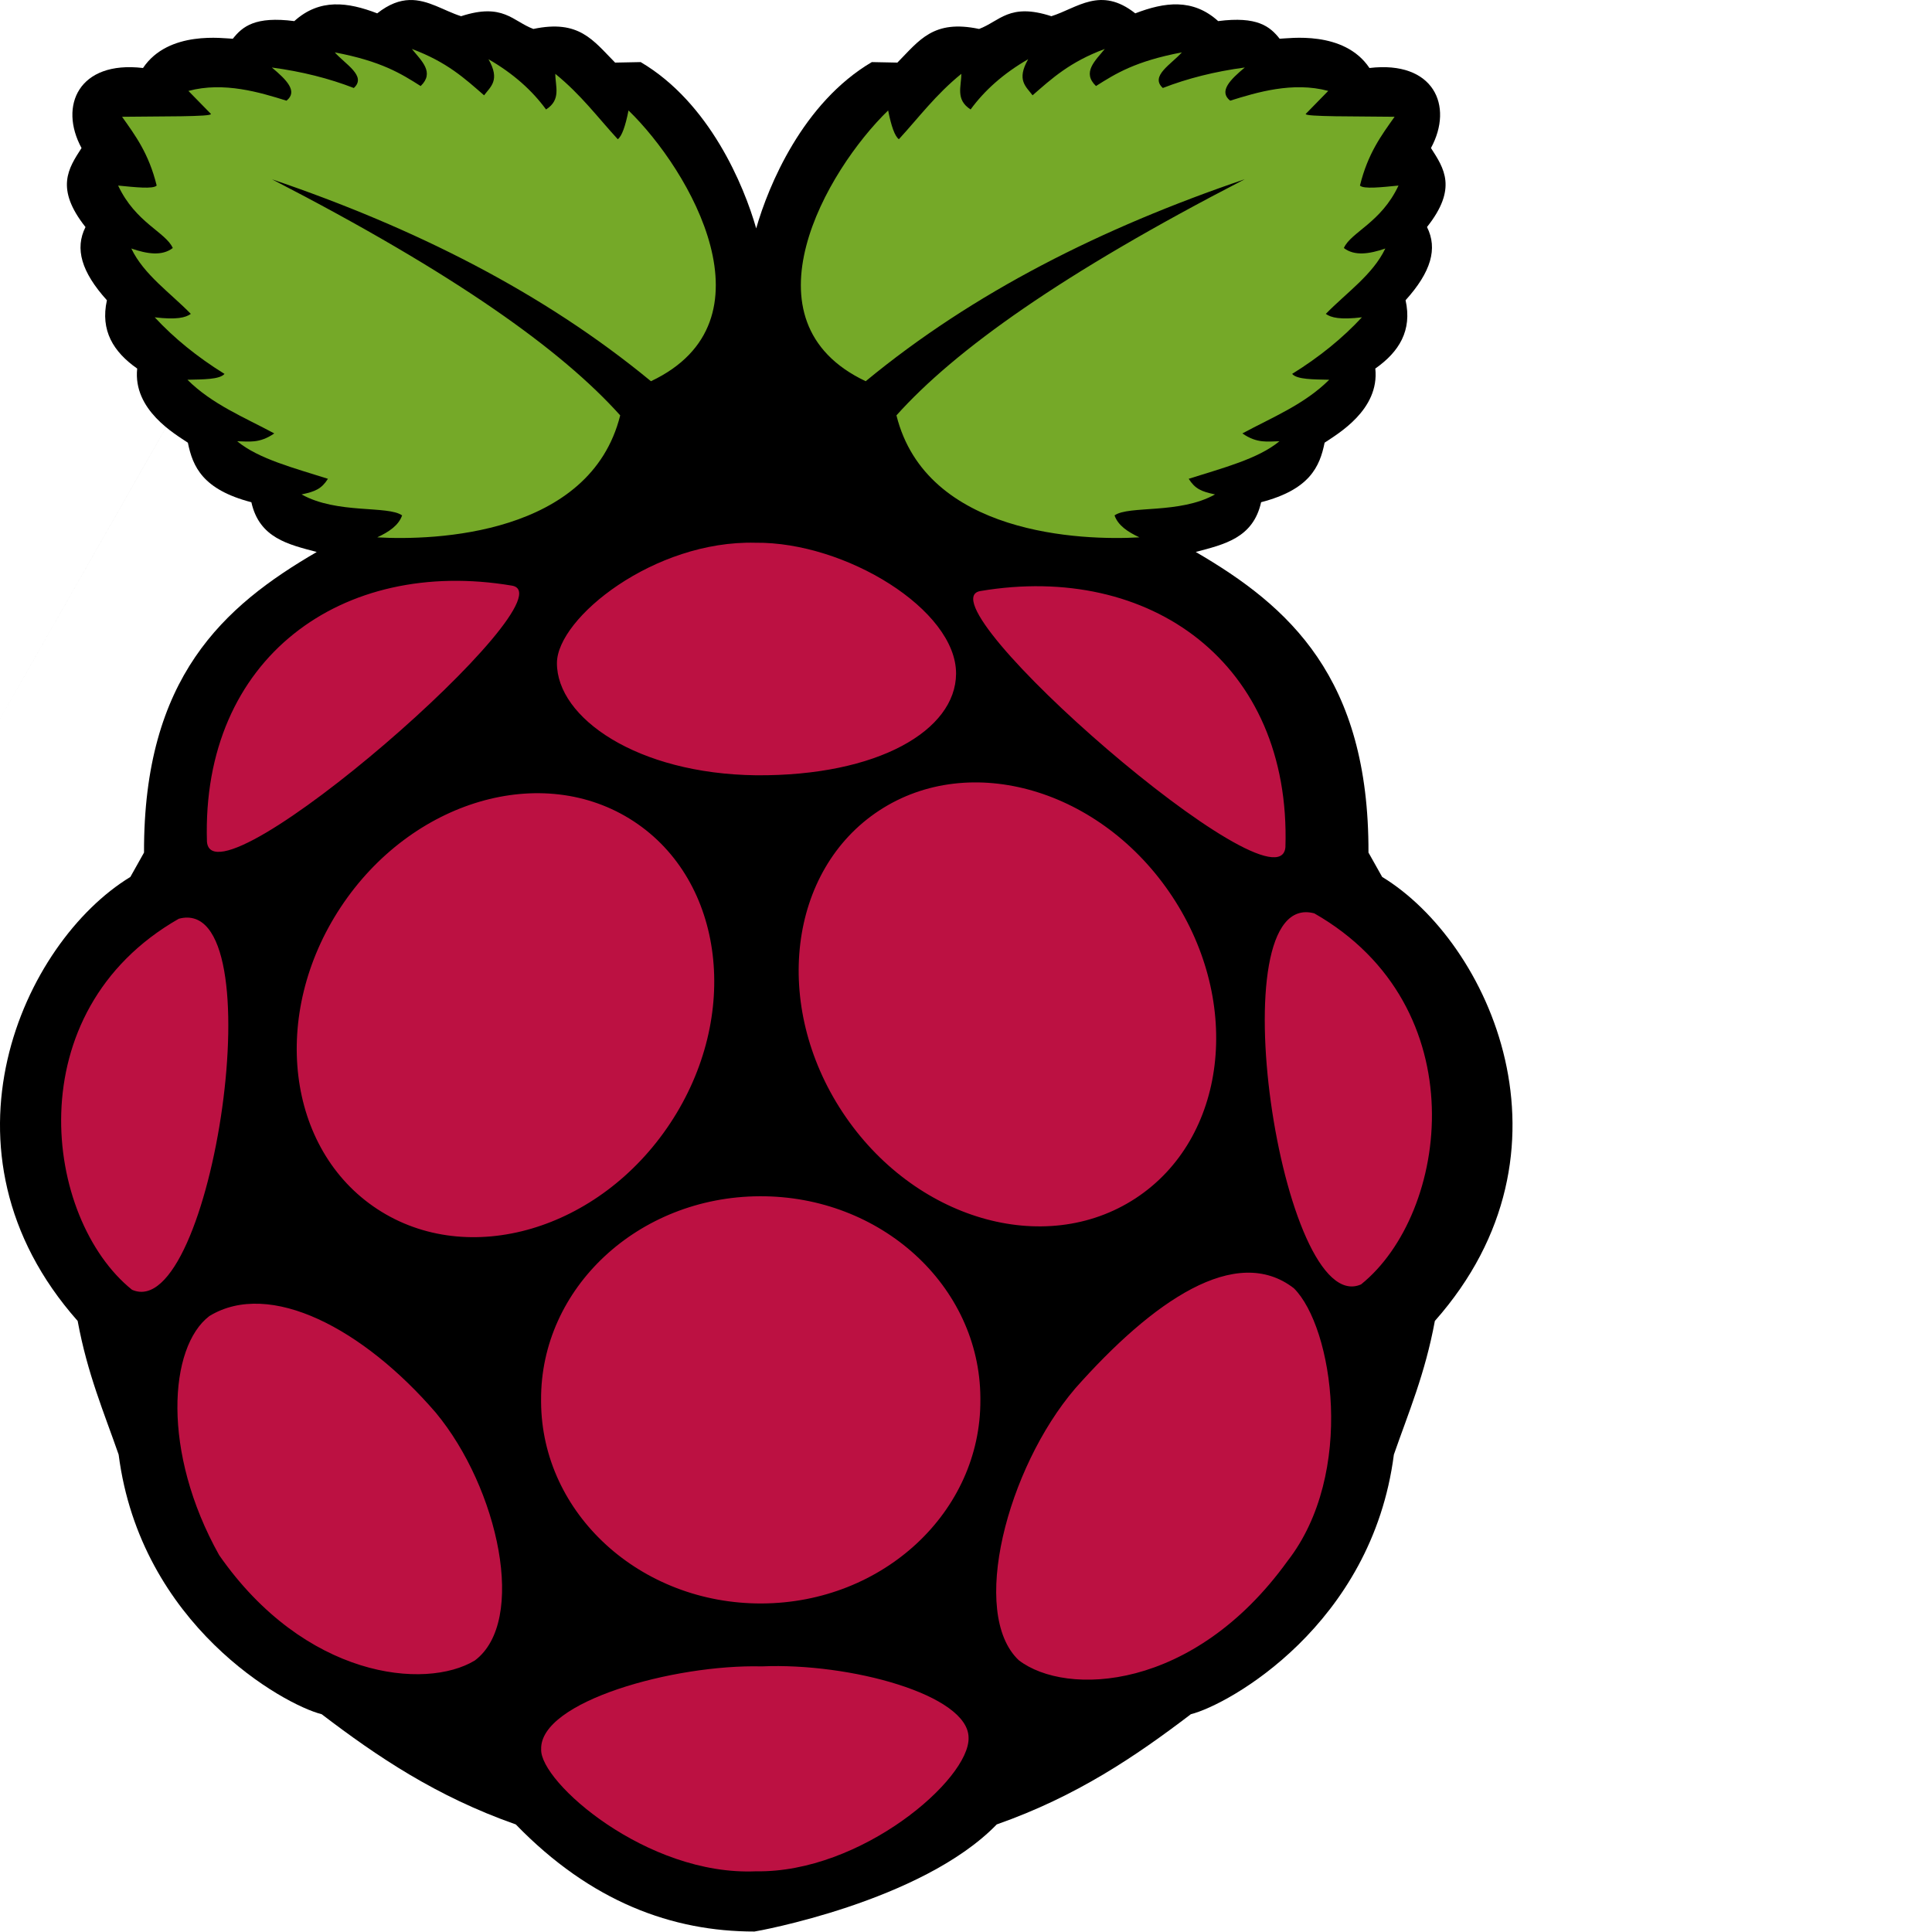
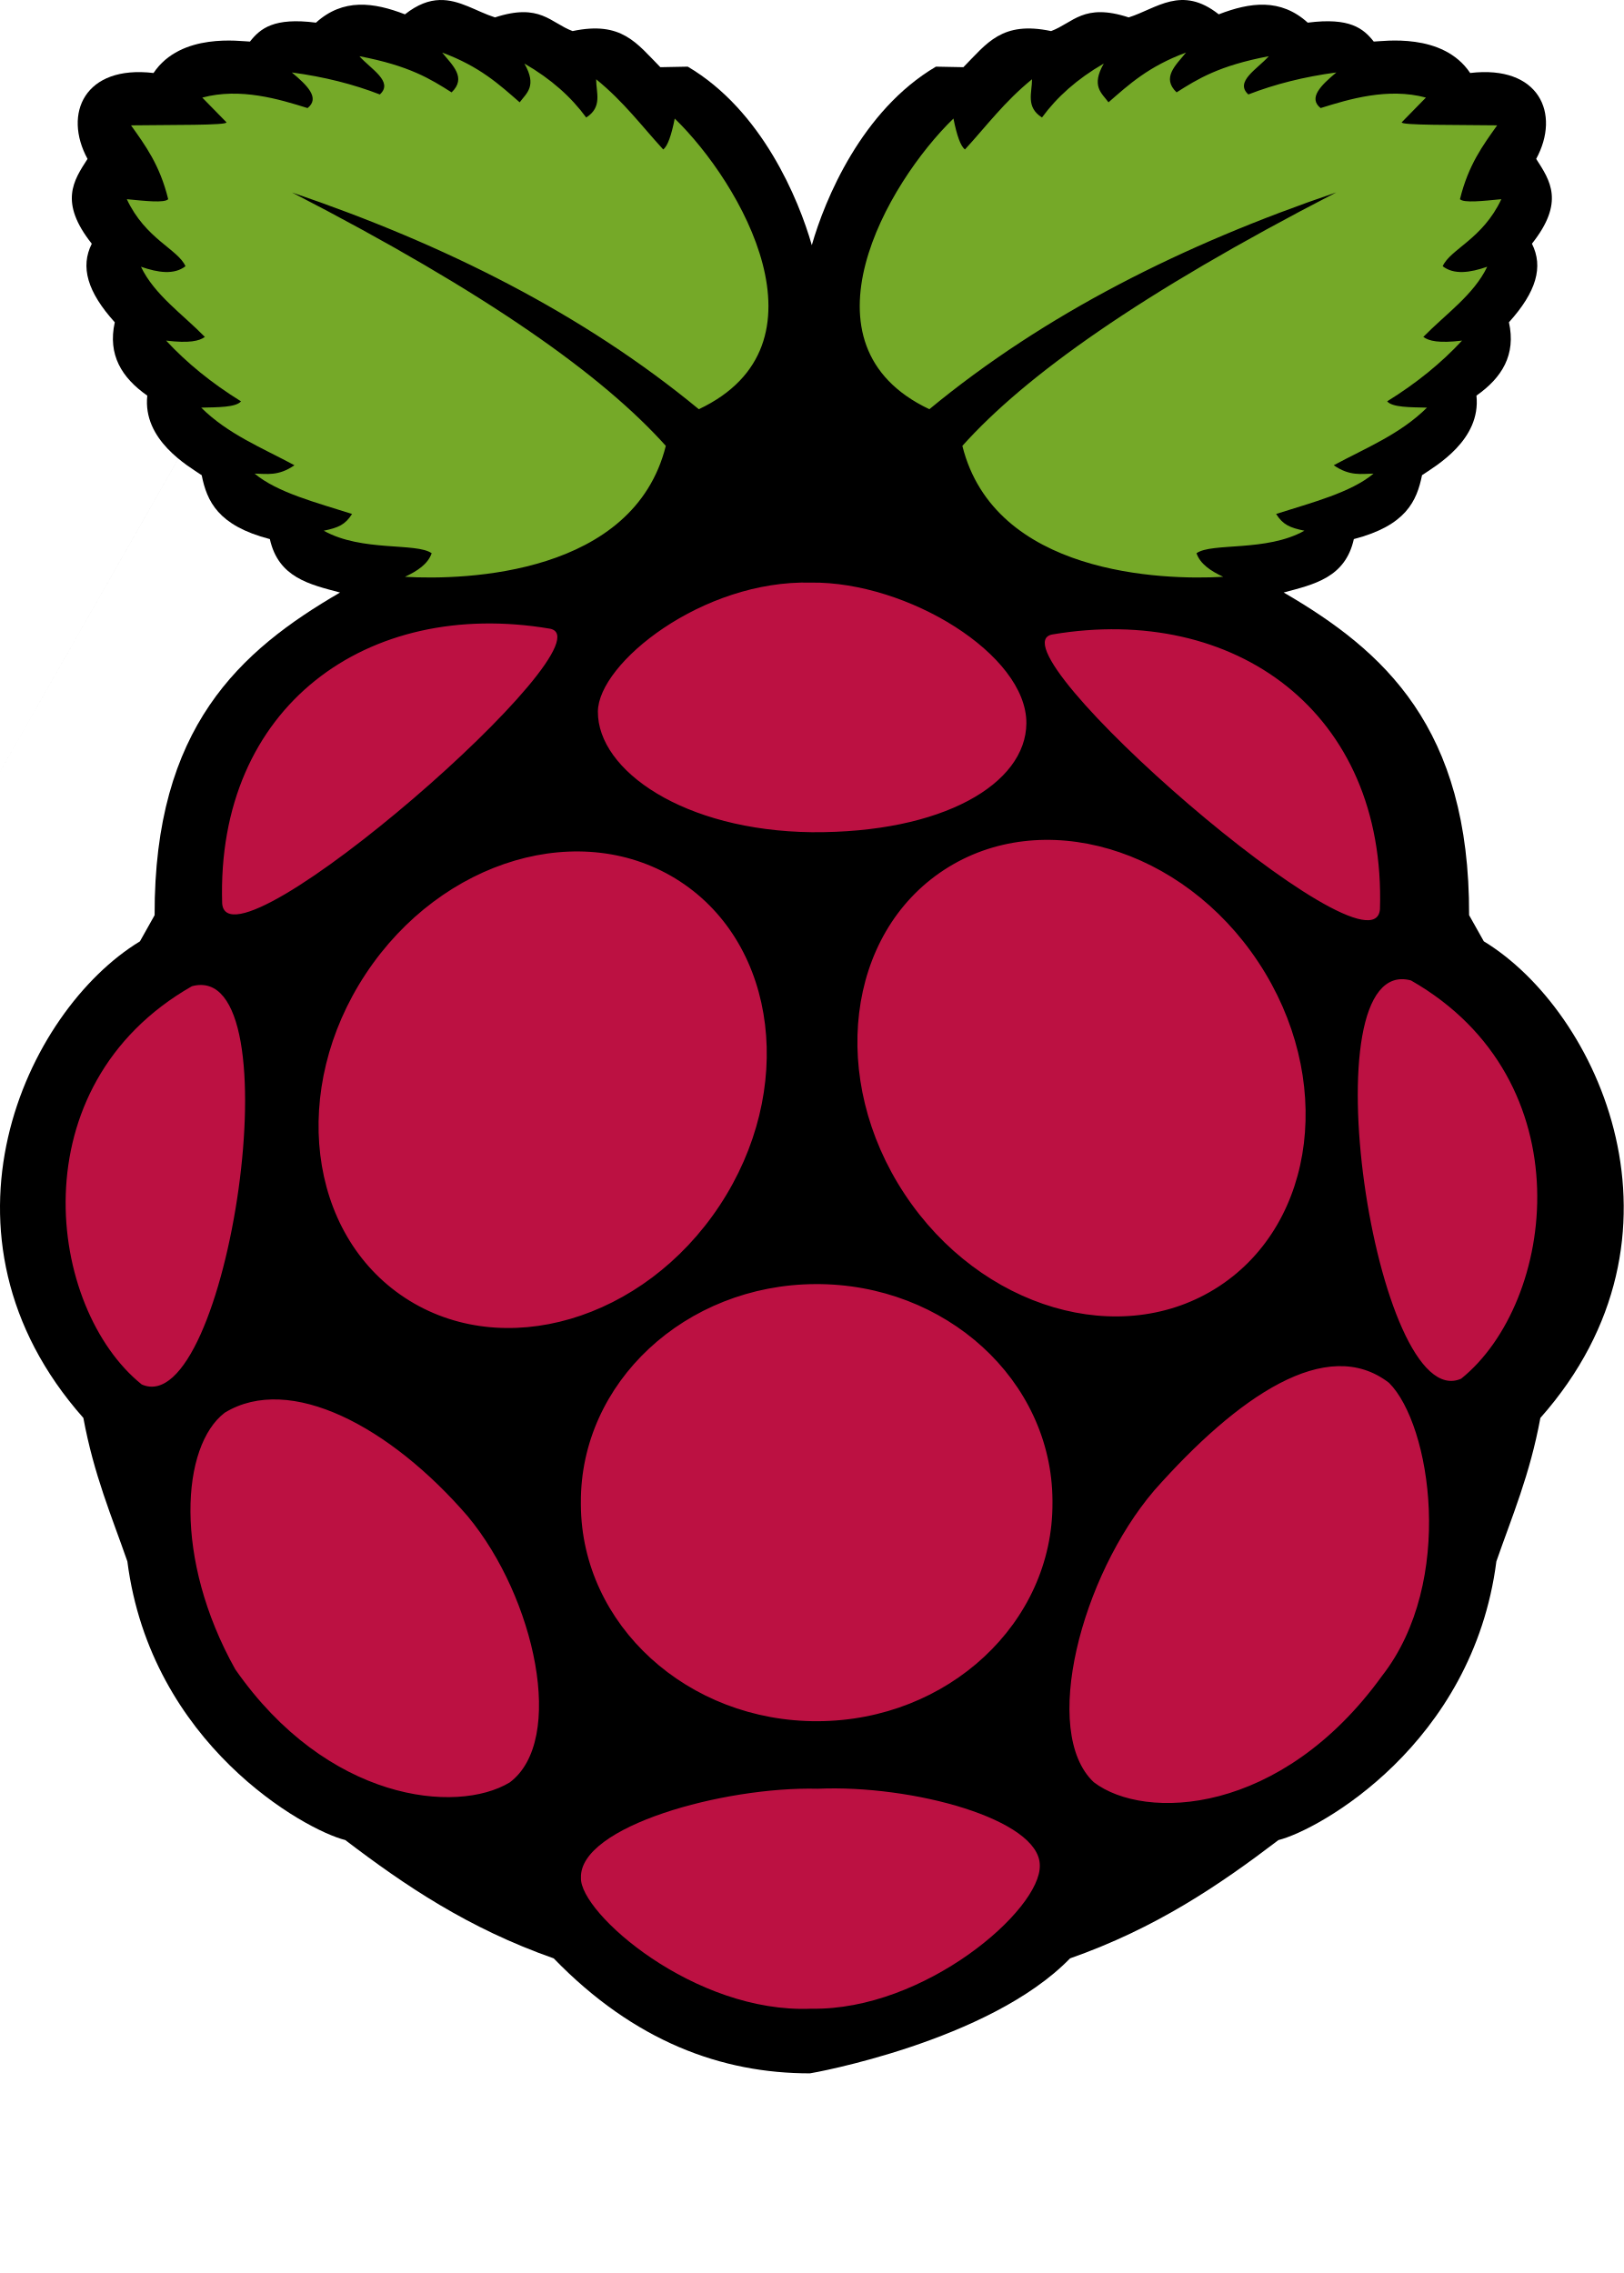
- <svg xmlns="http://www.w3.org/2000/svg" width="25" height="25" viewBox="0 0 256 327" preserveAspectRatio="xMinYMin meet">
+ <svg xmlns="http://www.w3.org/2000/svg" width="25" height="35" viewBox="0 0 256 327" preserveAspectRatio="xMinYMin meet">
  <path d="M69.298.005c-1.653.051-3.433.662-5.453 2.255C58.9.353 54.102-.31 49.813 3.573c-6.623-.859-8.775.914-10.406 2.984-1.454-.03-10.879-1.495-15.202 4.953C13.343 10.225 9.91 17.899 13.8 25.056c-2.219 3.434-4.518 6.827.67 13.375-1.835 3.646-.697 7.602 3.626 12.389-1.14 5.127 1.102 8.743 5.125 11.562-.753 7.015 6.433 11.094 8.578 12.547.824 4.087 2.541 7.945 10.748 10.077 1.354 6.092 6.286 7.144 11.063 8.422-15.787 9.177-29.325 21.25-29.233 50.875l-2.313 4.125c-18.102 11.008-34.388 46.39-8.92 75.148 1.663 9.002 4.453 15.468 6.937 22.624 3.715 28.836 27.962 42.339 34.358 43.936 9.371 7.138 19.352 13.911 32.86 18.656 12.731 13.131 26.525 18.136 40.394 18.128.204 0 28.277-4.996 41.01-18.128 13.506-4.745 23.487-11.518 32.86-18.656 6.394-1.597 30.641-15.1 34.356-43.936 2.484-7.156 5.274-13.622 6.938-22.624 25.466-28.761 9.181-64.144-8.92-75.152l-2.317-4.125c.092-29.622-13.446-41.696-29.233-50.875 4.776-1.278 9.71-2.33 11.062-8.422 8.207-2.133 9.925-5.99 10.748-10.077 2.146-1.453 9.331-5.532 8.58-12.547 4.021-2.819 6.264-6.436 5.123-11.562 4.324-4.787 5.461-8.743 3.626-12.39 5.19-6.544 2.887-9.937.671-13.371 3.888-7.157.457-14.832-10.409-13.546-4.32-6.448-13.744-4.984-15.202-4.954-1.63-2.069-3.782-3.842-10.405-2.983-4.289-3.883-9.085-3.221-14.032-1.313-5.874-4.635-9.76-.92-14.2.485-7.112-2.324-8.739.859-12.233 2.156-7.756-1.639-10.113 1.929-13.83 5.695l-4.326-.086c-11.698 6.894-17.51 20.932-19.57 28.149-2.06-7.218-7.859-21.256-19.555-28.149l-4.325.086c-3.723-3.766-6.079-7.334-13.835-5.695C86.78 3.603 85.16.42 78.042 2.744c-2.914-.922-5.594-2.838-8.749-2.74L-11 141" />
  <path d="M46.008 30.334c31.036 16.001 49.079 28.945 58.964 39.969-5.062 20.289-31.47 21.215-41.126 20.646 1.977-.92 3.627-2.023 4.212-3.716-2.423-1.722-11.014-.182-17.012-3.551 2.304-.478 3.382-.943 4.459-2.643-5.666-1.807-11.77-3.365-15.36-6.359 1.937.024 3.746.434 6.276-1.321-5.075-2.735-10.491-4.903-14.699-9.084 2.624-.064 5.453-.026 6.276-.991-4.645-2.878-8.565-6.078-11.809-9.579 3.672.443 5.223.062 6.111-.578-3.512-3.597-7.956-6.634-10.075-11.066 2.726.94 5.221 1.3 7.019-.082-1.193-2.692-6.305-4.28-9.249-10.571 2.871.279 5.915.626 6.524 0-1.332-5.428-3.618-8.48-5.86-11.642 6.143-.091 15.451.024 15.03-.495L31.89 15.39c6.001-1.616 12.141.259 16.599 1.651 2.001-1.579-.036-3.576-2.478-5.615 5.1.681 9.708 1.853 13.874 3.468 2.225-2.009-1.445-4.019-3.221-6.028 7.879 1.494 11.217 3.595 14.534 5.698 2.407-2.307.138-4.268-1.486-6.276 5.941 2.2 9.001 5.041 12.222 7.845 1.092-1.474 2.775-2.555.743-6.111 4.218 2.431 7.395 5.296 9.745 8.506 2.61-1.662 1.555-3.934 1.569-6.029 4.384 3.566 7.166 7.361 10.571 11.066.686-.5 1.286-2.193 1.817-4.872 10.457 10.145 25.234 35.7 3.798 45.832-18.243-15.046-40.031-25.983-64.176-34.187l.007-.004M210.686 30.334c-31.032 16.003-49.075 28.943-58.959 39.969 5.062 20.289 31.469 21.215 41.125 20.646-1.977-.92-3.627-2.023-4.211-3.716 2.423-1.722 11.014-.182 17.011-3.551-2.304-.478-3.381-.943-4.459-2.643 5.667-1.807 11.771-3.365 15.36-6.359-1.937.024-3.746.434-6.276-1.321 5.076-2.735 10.492-4.903 14.7-9.084-2.625-.064-5.454-.026-6.276-.991 4.645-2.878 8.565-6.078 11.809-9.579-3.673.443-5.223.062-6.111-.578 3.511-3.597 7.956-6.634 10.075-11.066-2.727.94-5.222 1.3-7.02-.082 1.193-2.692 6.306-4.28 9.249-10.571-2.87.279-5.915.626-6.524 0 1.335-5.43 3.621-8.482 5.863-11.644-6.143-.091-15.451.024-15.03-.495l3.799-3.882c-6.001-1.615-12.141.26-16.599 1.652-2.001-1.579.035-3.576 2.477-5.615-5.099.68-9.708 1.853-13.873 3.468-2.226-2.009 1.445-4.019 3.221-6.028-7.879 1.494-11.217 3.595-14.535 5.698-2.407-2.307-.137-4.268 1.487-6.276-5.941 2.2-9.001 5.041-12.222 7.845-1.093-1.474-2.775-2.555-.744-6.111-4.217 2.431-7.394 5.296-9.744 8.506-2.61-1.662-1.555-3.935-1.569-6.029-4.384 3.566-7.166 7.36-10.571 11.066-.686-.5-1.286-2.193-1.817-4.873-10.457 10.146-25.234 35.701-3.798 45.833 18.233-15.05 40.02-25.985 64.166-34.189h-.004" fill="#75A928" />
  <path d="M165.933 236.933c.108 18.933-16.449 34.362-36.98 34.461-20.532.1-37.264-15.167-37.372-34.1a21.72 21.72 0 0 1 0-.361c-.108-18.932 16.448-34.361 36.98-34.461 20.532-.1 37.263 15.167 37.372 34.1v.361M107.246 139.004c15.404 10.093 18.181 32.969 6.202 51.095-11.979 18.127-34.177 24.641-49.581 14.549-15.404-10.093-18.18-32.969-6.202-51.095 11.979-18.127 34.177-24.641 49.581-14.549M148.822 137.177c-15.403 10.092-18.18 32.969-6.202 51.095 11.979 18.127 34.177 24.641 49.581 14.548 15.404-10.092 18.181-32.968 6.202-51.095-11.978-18.126-34.176-24.64-49.581-14.548M30.258 155.504c16.631-4.458 5.615 68.803-7.917 62.792-14.885-11.972-19.679-47.033 7.917-62.792M222.453 154.591c-16.633-4.457-5.615 68.807 7.917 62.796 14.885-11.973 19.679-47.038-7.917-62.796M165.946 100.034c28.701-4.846 52.583 12.206 51.619 43.328-.944 11.932-62.193-41.551-51.619-43.328M86.646 99.121c-28.703-4.847-52.583 12.209-51.619 43.329.944 11.931 62.194-41.552 51.619-43.329M127.874 91.863c-17.13-.446-33.57 12.713-33.61 20.346-.047 9.274 13.544 18.77 33.727 19.011 20.61.147 33.762-7.601 33.828-17.172.076-10.844-18.745-22.353-33.945-22.186v.001M128.92 282.043c14.935-.652 34.975 4.81 35.015 12.057.248 7.036-18.175 22.934-36.005 22.627-18.466.797-36.573-15.126-36.336-20.645-.277-8.092 22.484-14.41 37.326-14.039M73.756 239.098c10.633 12.81 15.481 35.316 6.607 41.951-8.395 5.065-28.782 2.979-43.272-17.838-9.773-17.468-8.514-35.243-1.652-40.465 10.261-6.25 26.115 2.193 38.318 16.352h-.001M181.956 235.037c-11.505 13.475-17.911 38.053-9.519 45.969 8.025 6.15 29.567 5.29 45.479-16.789 11.554-14.829 7.683-39.594 1.083-46.17-9.804-7.583-23.879 2.122-37.043 16.986v.004" fill="#BC1142" />
</svg>
